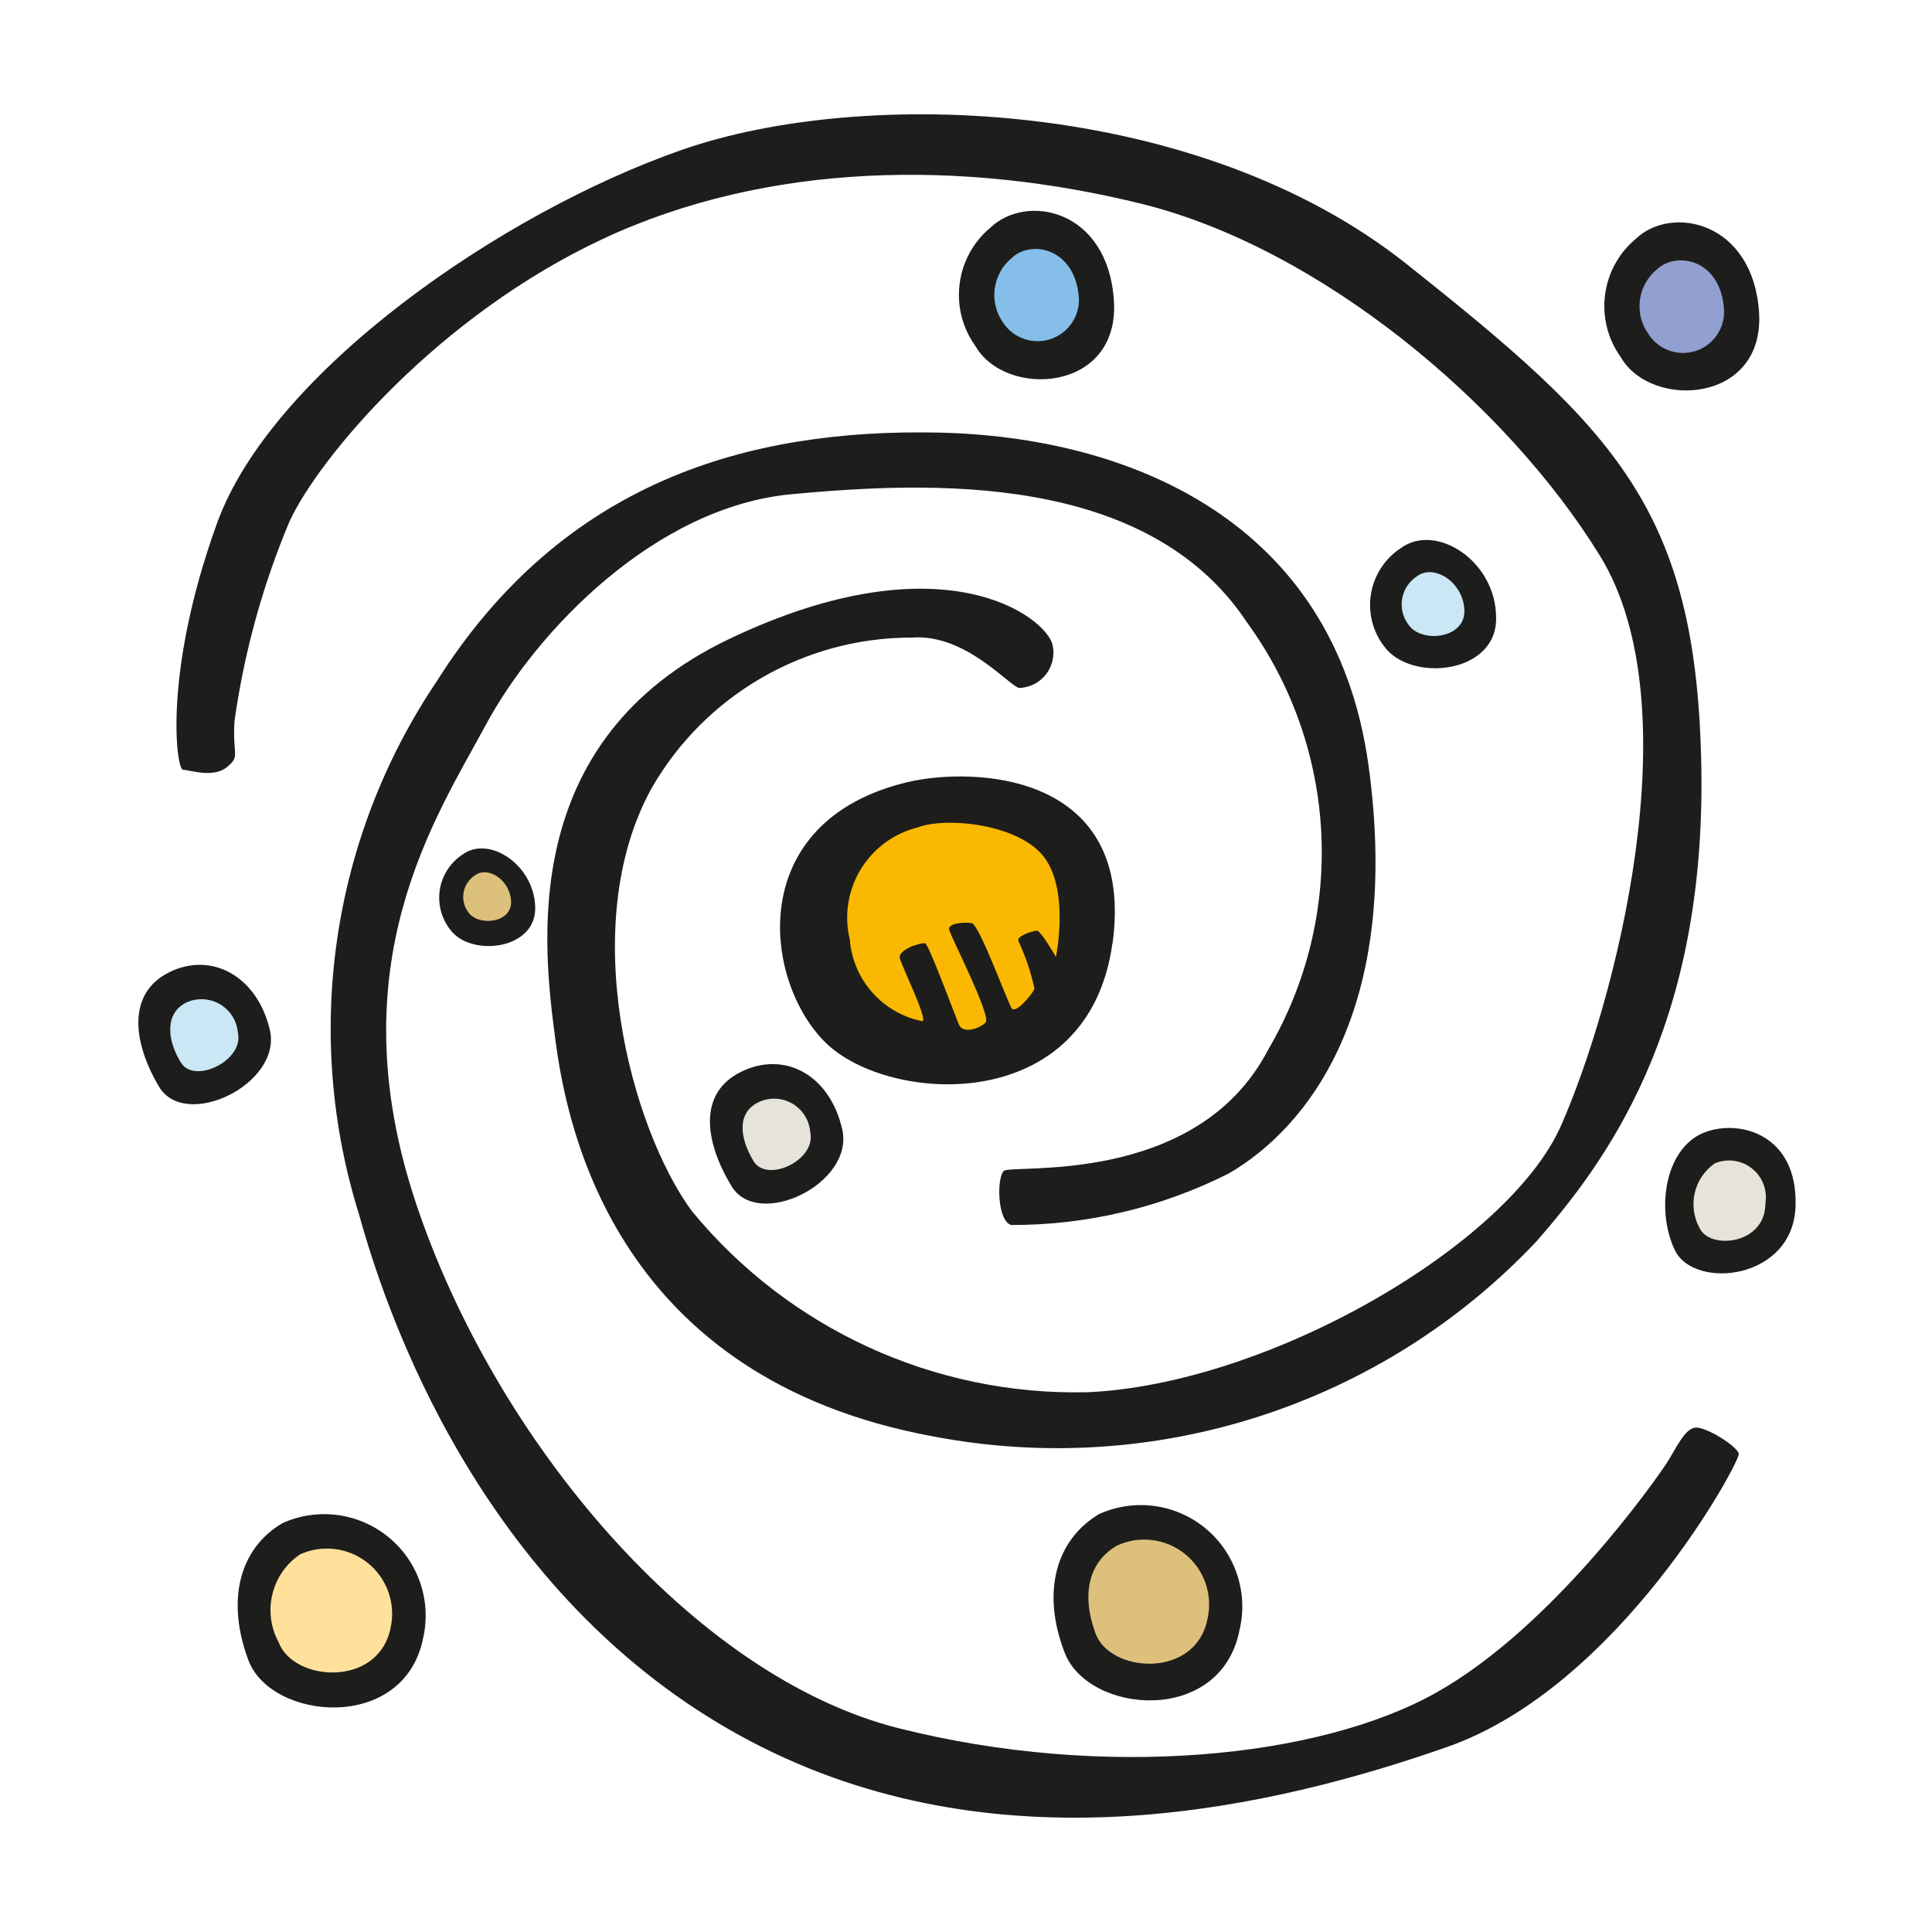
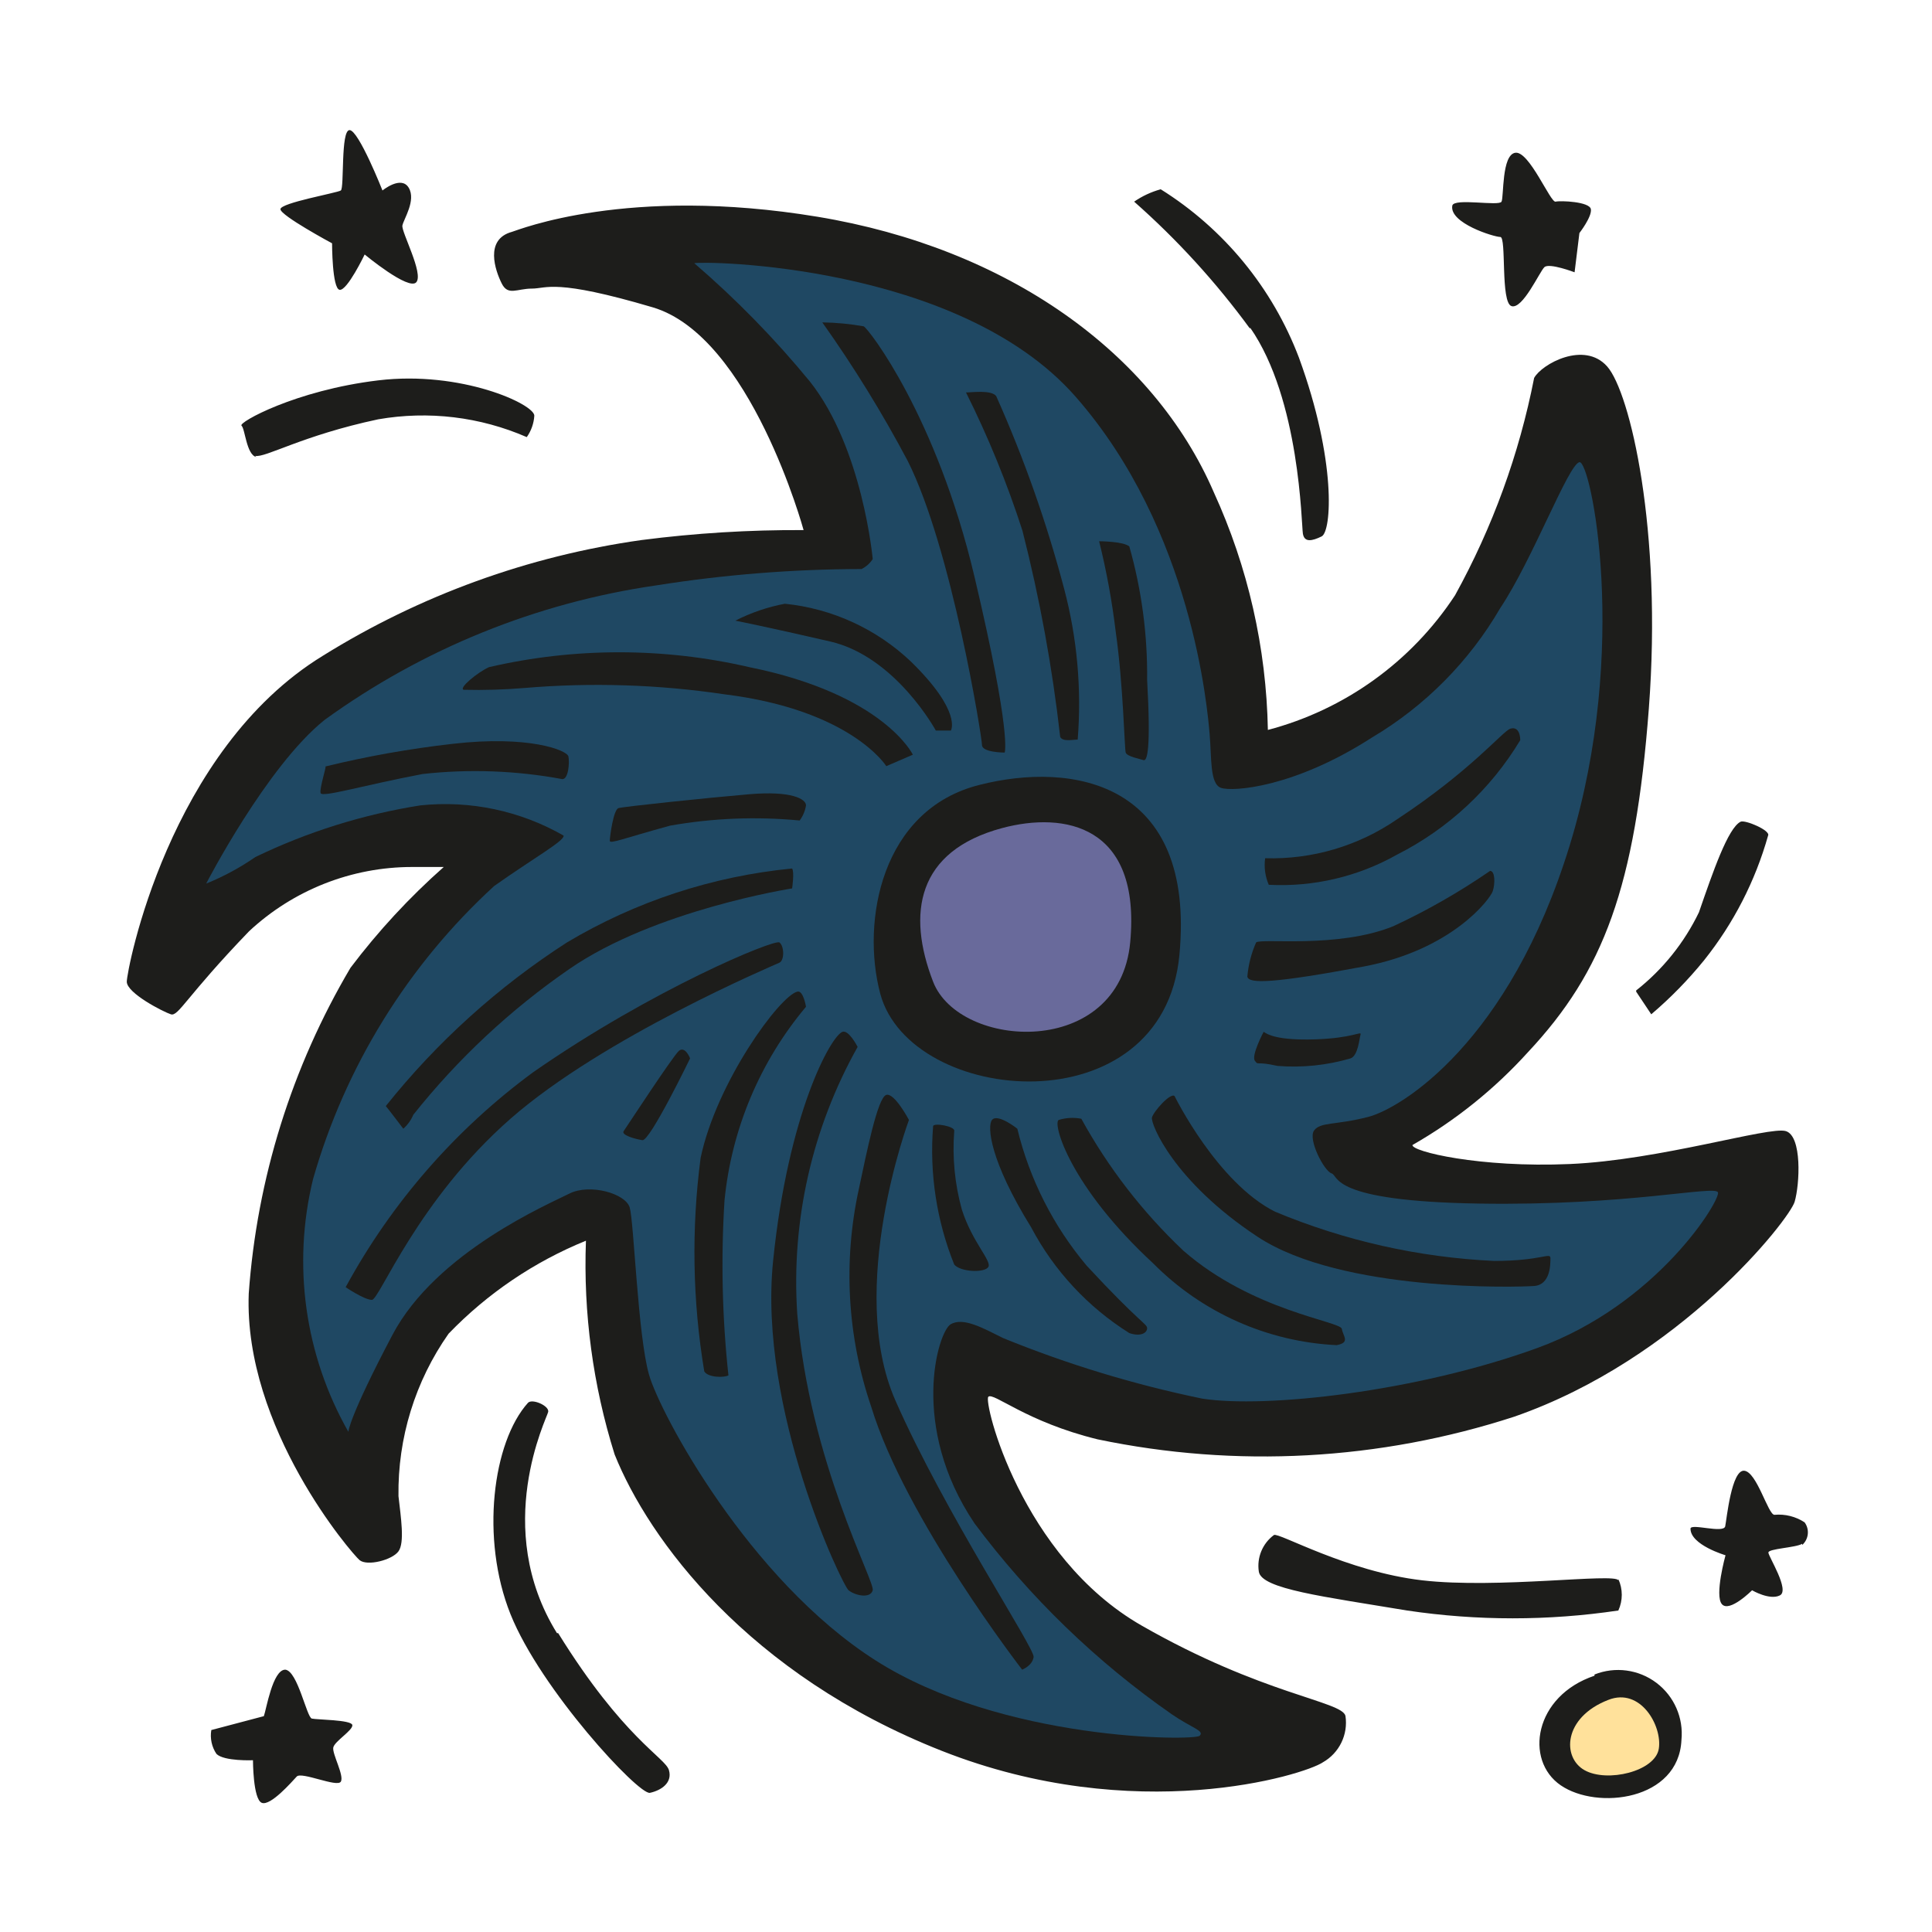
<svg xmlns="http://www.w3.org/2000/svg" width="800px" height="800px" viewBox="0 0 64 64">
-   <path d="m6.06 25.5c.21 0 1 .29 1.46-.09s.17-.37.25-1.54a26.66 26.66 0 0 1 1.83-6.62c1-2.13 4.92-6.79 10.38-9.34s11.92-2.62 17.83-1.16 12.09 6.62 15.19 11.66.46 14.92-1.29 18.88-9.71 8.58-15.71 8.83a16.45 16.45 0 0 1 -13.08-6c-2-2.71-3.84-9.46-1.34-14a9.93 9.93 0 0 1 8.63-5c1.75-.13 3.16 1.54 3.54 1.67a1.17 1.17 0 0 0 1.12-1.42c-.2-.92-3.62-3.58-10.7-.21s-6.17 10.25-5.77 13.3 2.08 11.2 12.5 13.12a21.83 21.83 0 0 0 20-6.46c2.25-2.58 5.59-7 5.46-15.62s-2.84-11.25-9.76-16.75-18-5.88-24-3.79-13.6 7.37-15.41 12.37-1.34 8.17-1.13 8.17zm50.13 21.79c-.38 0-.67.71-1 1.21s-3.75 5.41-7.63 7.58-11 2.88-17.79 1.17-13.38-9.54-16-17.42.67-12.75 2.33-15.83 5.59-7.21 10.13-7.63 11.77-.75 15.08 4.25a12.94 12.94 0 0 1 .69 14.17c-2.37 4.54-8.51 3.76-8.75 4s-.21 1.67.25 1.79a15.9 15.9 0 0 0 7.21-1.71c2.58-1.5 5.75-5.41 4.62-13.54s-8-10.87-14.25-11-12.41 1.58-16.62 8.25a20.61 20.61 0 0 0 -2.56 17.67c1.45 5.25 5.2 13.54 13.33 17.62s17 2 22.71 0 9.71-9.46 9.66-9.71-1.04-.87-1.41-.87zm-19.34-16c.8-5.71-4.58-5.9-6.79-5.38-5.41 1.29-4.79 6.59-2.71 8.63s8.71 2.46 9.5-3.29zm-12.29 4.21c-1.46.71-1.21 2.33-.33 3.79s4.08-.08 3.67-1.88-1.9-2.61-3.34-1.91zm-15.62-1.38c-.42-1.79-1.94-2.61-3.34-1.91s-1.2 2.33-.33 3.79 4.08-.09 3.67-1.88zm40.62-13.66c0-1.88-2-3.16-3.16-2.3a2.25 2.25 0 0 0 -.55 3.25c.88 1.21 3.75.92 3.71-.95zm-34.24 7.85a1.71 1.71 0 0 0 -.41 2.48c.66.92 2.85.69 2.82-.73s-1.54-2.4-2.41-1.75zm17.49-20.77a2.9 2.9 0 0 0 -.5 3.92c1 1.75 4.79 1.54 4.59-1.5s-2.9-3.56-4.09-2.42zm25.46 2.79c-.21-3-2.9-3.55-4.08-2.42a2.9 2.9 0 0 0 -.5 3.92c1 1.75 4.79 1.54 4.58-1.5zm-48.92 40.13c-1.41.83-1.87 2.54-1.12 4.54s5.17 2.41 5.79-.75a3.36 3.36 0 0 0 -4.67-3.79zm47.05-12.92c-1.25.54-1.55 2.54-.92 3.87s3.92 1 4-1.45-1.96-2.91-3.08-2.42z" fill="#1d1d1b" />
-   <path d="m30.4 27.41c.93-.36 3.37-.12 4.2 1s.38 3.29.38 3.29-.5-.87-.63-.87-.66.17-.62.33a7.45 7.45 0 0 1 .54 1.59c-.08.2-.62.83-.75.66s-1.08-2.79-1.33-2.83-.79 0-.75.21 1.41 2.87 1.21 3.08-.75.38-.88.08-1-2.66-1.12-2.7-.92.2-.84.5.92 2 .75 2.08a3 3 0 0 1 -2.41-2.71 3.08 3.08 0 0 1 2.25-3.71z" fill="#fab900" />
-   <path d="m25.13 36.51a1.2 1.2 0 0 1 1.71 1c.21.91-1.43 1.7-1.88.95s-.57-1.59.17-1.95z" fill="#e6e4da" />
-   <path d="m6.17 33.21a1.21 1.21 0 0 1 1.71 1c.21.92-1.43 1.71-1.88 1s-.57-1.63.17-2z" fill="#cbe7f5" />
-   <path d="m46.94 19.09c.57-.43 1.55.21 1.57 1.14s-1.41 1.08-1.84.48a1.11 1.11 0 0 1 .27-1.62z" fill="#cbe7f5" />
-   <path d="m15.73 29c.44-.33 1.18.16 1.2.87s-1.07.82-1.41.36a.85.85 0 0 1 .21-1.23z" fill="#ddc07c" />
-   <path d="m33.51 8.55c.64-.62 2.11-.34 2.23 1.32a1.37 1.37 0 0 1 -2.51.82 1.59 1.59 0 0 1 .28-2.14z" fill="#85bfe9" />
-   <path d="m54.88 8.93c.65-.62 2.12-.35 2.23 1.32a1.36 1.36 0 0 1 -2.5.82 1.58 1.58 0 0 1 .27-2.14z" fill="#92a0d1" />
-   <path d="m9.94 51.49a2.16 2.16 0 0 1 3 2.43c-.4 2-3.23 1.79-3.71.48a2.23 2.23 0 0 1 .71-2.91z" fill="#ffe19b" />
-   <path d="m36.4 50.16a3.36 3.36 0 0 1 4.66 3.84c-.62 3.16-5 2.79-5.79.75s-.27-3.75 1.13-4.59z" fill="#1d1d1b" />
-   <path d="m37 51.2a2.15 2.15 0 0 1 3 2.43c-.4 2-3.23 1.79-3.71.48s-.22-2.37.71-2.91z" fill="#ddc07c" />
-   <path d="m56.8 38.54a1.22 1.22 0 0 1 1.68 1.33c0 1.36-1.84 1.54-2.18.81a1.65 1.65 0 0 1 .5-2.14z" fill="#e6e4da" />
+   <path d="m11 8.06s0 1.5.25 1.54.83-1.17.83-1.17 1.46 1.21 1.71.92-.5-1.67-.46-1.88.46-.83.21-1.25-.87.09-.87.09-.79-2-1.09-2-.17 1.92-.29 2-2 .41-2 .62 1.71 1.13 1.71 1.13zm26.82 45.79c-4-2.29-5.25-7.42-5.08-7.58s1.25.83 3.62 1.41a26.86 26.86 0 0 0 13.8-.75c5.5-1.91 9.12-6.54 9.29-7.12s.25-2.17-.29-2.34-4.16.96-7.16 1.09-5.25-.42-5.21-.63a15.6 15.6 0 0 0 3.83-3.08c2.5-2.67 3.55-5.46 4-11.38s-.62-10.47-1.38-11.33-2.17-.08-2.42.38a24.74 24.74 0 0 1 -2.62 7.2 10.66 10.66 0 0 1 -6.2 4.46 19.8 19.8 0 0 0 -1.79-7.87c-2-4.63-6.84-8.09-13.13-9.13s-9.91.44-10.12.5c-.92.25-.55 1.29-.34 1.71s.5.17 1 .17.75-.34 4 .62 5 7.38 5 7.38a40.13 40.13 0 0 0 -5.37.33 27.14 27.14 0 0 0 -10.55 3.83c-5.12 3.13-6.5 10.42-6.5 10.8s1.21 1 1.46 1.08.5-.58 2.59-2.75a7.92 7.92 0 0 1 5.41-2.13h1.04a22.83 22.83 0 0 0 -3.09 3.34 24.67 24.67 0 0 0 -3.37 10.79c-.17 4.46 3.42 8.62 3.67 8.83s1.08 0 1.29-.29.08-1.12 0-1.83a9.13 9.13 0 0 1 1.66-5.38 13.25 13.25 0 0 1 4.55-3.08 21 21 0 0 0 .95 7.08c1.13 2.82 4.42 7.29 10.84 9.82s12 .8 12.62.38a1.51 1.51 0 0 0 .75-1.54c-.12-.49-2.75-.7-6.75-2.99zm3.59-43c1.66 2.38 1.7 6.54 1.75 6.83s.29.25.62.09.5-2.5-.75-5.92a11.32 11.32 0 0 0 -4.58-5.58 2.91 2.91 0 0 0 -.88.41 26.35 26.35 0 0 1 3.84 4.21zm8.29-3c.21 0 0 2.17.37 2.29s.93-1.14 1.09-1.29 1 .17 1 .17l.16-1.3s.42-.54.38-.79-1-.29-1.17-.25-.87-1.68-1.33-1.62-.38 1.46-.46 1.62-1.57-.13-1.63.13c-.11.58 1.38 1.04 1.59 1.04zm4.5 25 .5.75a13.58 13.58 0 0 0 1.75-1.79 11.69 11.69 0 0 0 2.12-4.13c.09-.17-.76-.53-.91-.46-.42.21-.92 1.67-1.38 3a7.36 7.36 0 0 1 -2.08 2.59zm-.59 19.5c-.12-.25-4 .29-6.5 0s-4.76-1.6-4.91-1.5a1.27 1.27 0 0 0 -.5 1.21c.08.58 2.16.83 4.91 1.29a23.77 23.77 0 0 0 7 0 1.25 1.25 0 0 0 0-1.04zm-.79 3.16c-2 .67-2.33 2.8-1.12 3.63s3.91.5 4-1.5a2.11 2.11 0 0 0 -2.88-2.17zm6.88-4.33a.56.56 0 0 0 .08-.75 1.56 1.56 0 0 0 -1-.25c-.21 0-.58-1.42-1-1.46s-.58 1.59-.63 1.84-1.15-.11-1.15.08c0 .54 1.16.88 1.16.88s-.37 1.33-.12 1.62 1-.46 1-.46.58.34.92.17-.38-1.29-.38-1.42.91-.16 1.12-.29zm-50.25 4.13c-.42 0-.63 1.33-.71 1.54l-1.74.46a1.09 1.09 0 0 0 .17.79c.25.25 1.21.21 1.21.21s0 1.29.29 1.41 1-.7 1.16-.87 1.34.37 1.46.17-.29-.92-.25-1.13.67-.58.63-.75-1.17-.17-1.34-.21-.47-1.58-.88-1.62zm9-1.21c-2.17-3.5-.33-7.13-.29-7.33s-.53-.45-.67-.3c-1.17 1.3-1.58 4.5-.58 7s4.25 6 4.62 5.92.75-.33.63-.75-1.5-1.04-3.67-4.54zm-10-39c.33.08 1.54-.67 4.08-1.21a8.62 8.62 0 0 1 4.92.59 1.38 1.38 0 0 0 .25-.71c0-.38-2.42-1.5-5.17-1.17s-4.65 1.4-4.53 1.5.16.96.49 1.04z" fill="#1d1d1b" />
+   <path d="m23 8.72c.25-.08 8.75 0 12.63 4.42s4.37 10.38 4.44 11.17 0 1.66.38 1.79 2.41 0 5-1.67a12 12 0 0 0 4.25-4.29c1.08-1.62 2.25-4.75 2.62-4.83s1.68 6.16-.32 12.69-5.59 8.72-6.68 9-1.58.16-1.79.45.33 1.34.58 1.42-.08.92 4.88 1 7.83-.62 7.92-.37-2 3.71-6 5.16-9 2-11.09 1.67a37.7 37.7 0 0 1 -6.58-2c-.67-.33-1.33-.71-1.75-.46s-1.37 3.38.79 6.59a28.43 28.43 0 0 0 6.54 6.33c.67.46 1.09.54.92.71s-6.54.18-10.74-2.5-7.13-8.17-7.5-9.46-.5-5.07-.64-5.54-1.33-.8-2-.46-4.41 1.93-5.86 4.68-1.46 3.21-1.46 3.21a11.44 11.44 0 0 1 -1.17-8.37 21 21 0 0 1 6-9.71c1.3-.92 2.34-1.5 2.3-1.67a7.89 7.89 0 0 0 -4.75-1 19.63 19.63 0 0 0 -5.46 1.71 8.37 8.37 0 0 1 -1.63.88s2-3.88 3.92-5.42a24.76 24.76 0 0 1 11-4.46 43.91 43.91 0 0 1 6.79-.54.94.94 0 0 0 .37-.33s-.33-3.67-2.08-5.88a31.73 31.73 0 0 0 -3.83-3.92z" fill="#1f4863" />
+   <path d="m53.28 56.31c1.07-.42 1.79.87 1.67 1.62s-1.71 1.13-2.46.71-.71-1.75.79-2.33z" fill="#ffe19b" />
+   <g fill="#1d1d1b">
+     <path d="m27.24 10.68a8.42 8.42 0 0 1 1.37.13c.17.08 2.42 3 3.67 8.29s1 5.83 1 5.83-.75 0-.75-.25-1-6.5-2.46-9.41a41.46 41.46 0 0 0 -2.83-4.59z" />
+     <path d="m32 13c.21 0 .83-.09 1 .12a41.77 41.77 0 0 1 2.25 6.38 14.9 14.9 0 0 1 .45 5c-.16 0-.5.08-.58-.09a50.41 50.41 0 0 0 -1.25-6.83 32.68 32.68 0 0 0 -1.87-4.58z" />
+     <path d="m36.41 17.93s.79 0 1 .17a15.59 15.59 0 0 1 .59 4.42c.13 2.33 0 2.7-.12 2.66s-.55-.12-.59-.25-.08-2.25-.33-4a24.53 24.53 0 0 0 -.55-3z" />
+     <path d="m41.91 28.43a7.32 7.32 0 0 0 4.37-1.29c2.46-1.62 3.5-2.92 3.75-3s.33.17.33.38a10.07 10.07 0 0 1 -4.08 3.79 7.82 7.82 0 0 1 -4.25 1 1.64 1.64 0 0 1 -.12-.88z" />
+     <path d="m41.61 31.22c.16-.15 2.71.21 4.55-.54a22 22 0 0 0 3.2-1.83c.17 0 .17.42.09.67s-1.34 1.95-4.29 2.5-3.8.58-3.84.33a3.55 3.55 0 0 1 .29-1.13z" />
+     <path d="m41.86 34.18c.13.09.46.29 1.71.25s1.54-.29 1.5-.16-.08.7-.33.79a6.71 6.71 0 0 1 -2.42.25c-.75-.17-.62 0-.75-.17s.29-.96.29-.96z" />
+     <path d="m38.91 36.31s1.41 2.87 3.33 3.83a21.45 21.45 0 0 0 7.25 1.63c1.58 0 1.87-.3 1.87-.09s0 .88-.54.92-6.37.21-9.16-1.63-3.55-3.75-3.5-3.95.62-.84.75-.71z" />
+     <path d="m35.82 37.06a17.84 17.84 0 0 0 3.38 4.37c2.29 2 5.21 2.34 5.25 2.59s.29.45-.17.54a9.18 9.18 0 0 1 -6.08-2.71c-2.75-2.54-3.34-4.63-3.13-4.75a1.54 1.54 0 0 1 .75-.04z" />
+     <path d="m32.86 37.1c.19-.23.84.29.84.29a11.13 11.13 0 0 0 2.3 4.54c1.78 1.92 2 1.92 2 2.07s-.21.29-.59.16a9.22 9.22 0 0 1 -3.25-3.5c-1.38-2.23-1.46-3.35-1.3-3.56z" />
+     <path d="m30.91 37.31c0-.13.75 0 .7.16a7.57 7.57 0 0 0 .25 2.59c.34 1.08 1 1.71.88 1.91s-.92.17-1.13-.08a10.14 10.14 0 0 1 -.7-4.58z" />
+     <path d="m29.36 36.27c.27-.08.75.83.75.83s-2.08 5.58-.45 9.29 4.62 8.21 4.58 8.5-.38.42-.38.42-3.87-5-5-8.71a13.43 13.43 0 0 1 -.41-7.21c.25-1.17.62-3.04.91-3.12z" />
+     <path d="m27.91 34.18c.21-.07.5.5.5.5a15.91 15.91 0 0 0 -2 8.84c.41 4.91 2.58 8.87 2.5 9.16s-.59.17-.8 0-3-6-2.5-10.91 1.92-7.46 2.3-7.59z" />
+     <path d="m26.41 32.85c.2-.06.29.5.29.5a11.77 11.77 0 0 0 -2.7 6.42 34.15 34.15 0 0 0 .13 5.79c-.13.08-.67.08-.8-.13a24 24 0 0 1 -.12-7.08c.53-2.5 2.61-5.35 3.2-5.5z" />
+     <path d="m22.49 34.81c.21-.17.37.25.37.25s-1.33 2.75-1.58 2.71-.71-.17-.62-.3 1.62-2.47 1.83-2.66z" />
+     <path d="m11.45 42.64a21.72 21.72 0 0 1 6.21-7.12c3.95-2.75 8-4.42 8.16-4.3s.17.59 0 .67-5.82 2.46-8.91 5.17-4.34 6-4.59 6-.87-.42-.87-.42z" />
+     <path d="m12.78 36.64a25 25 0 0 1 6-5.42 17.94 17.94 0 0 1 7.46-2.45c.08.12 0 .66 0 .66s-4.55.71-7.38 2.67a24.07 24.07 0 0 0 -5.17 4.83 1.26 1.26 0 0 1 -.33.46s-.54-.71-.58-.75z" />
+     <path d="m20.49 26.77c.16-.05 2.92-.34 4.33-.46s1.88.16 1.88.37a1.14 1.14 0 0 1 -.21.5 15.94 15.94 0 0 0 -4.29.17c-1.54.42-2 .62-2 .5s.12-1.04.29-1.08z" />
+     <path d="m10.78 25.39a33.79 33.79 0 0 1 4.22-.75c2.5-.29 3.79.21 3.83.42s0 .75-.2.75a15.78 15.78 0 0 0 -4.63-.17c-2 .38-3.34.79-3.38.63s.2-.88.16-.88z" />
+     <path d="m15.36 22.85c-.18-.05.46-.58.84-.75a19.11 19.11 0 0 1 8.62 0c4.46.9 5.42 2.9 5.42 2.9l-.88.38s-1.16-1.86-5.36-2.38a28.64 28.64 0 0 0 -6.62-.21 18.79 18.79 0 0 1 -2.02.06z" />
+     <path d="m24.36 20.56a6.06 6.06 0 0 1 1.64-.56 7.11 7.11 0 0 1 4.17 1.91c1.71 1.67 1.33 2.29 1.33 2.29h-.5s-1.33-2.45-3.5-2.95-3.14-.69-3.14-.69z" />
+     <path d="m32.45 26c3.06-.78 7.16-.12 6.62 5.63s-8.91 5-9.91 1.29c-.64-2.41.04-6.11 3.29-6.92z" />
+   </g>
+   <path d="m33.2 27.43c2.06-.55 4.6-.1 4.24 3.78s-5.66 3.56-6.53 1.31-.55-4.33 2.29-5.09z" fill="#696a9b" />
</svg>
